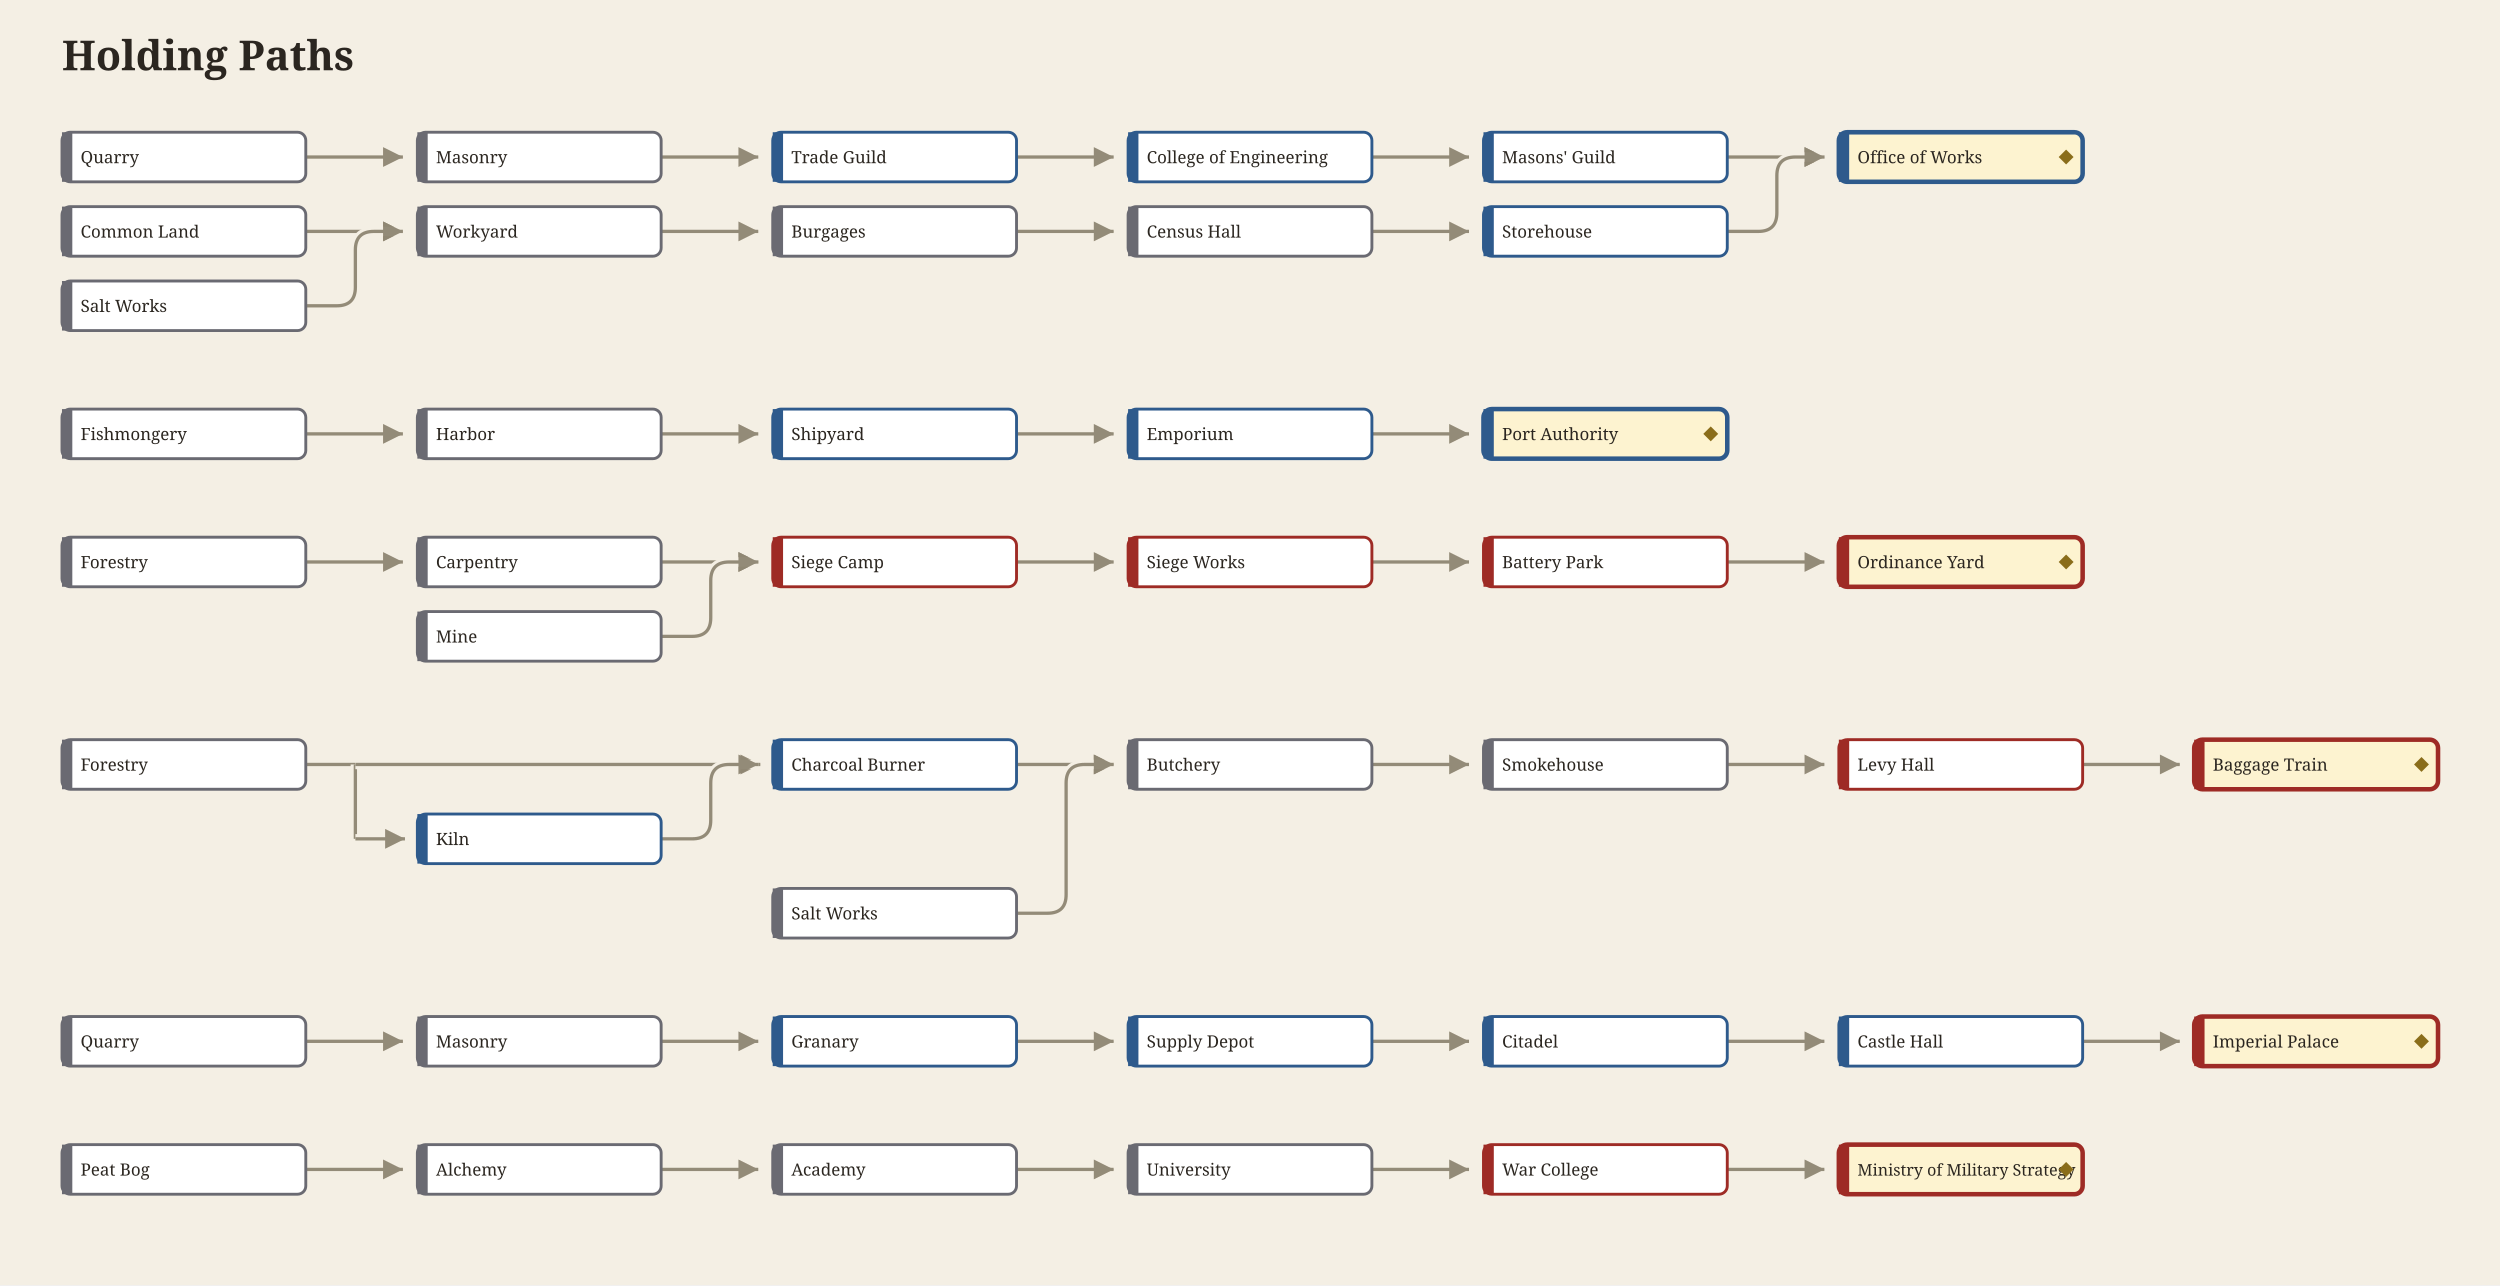
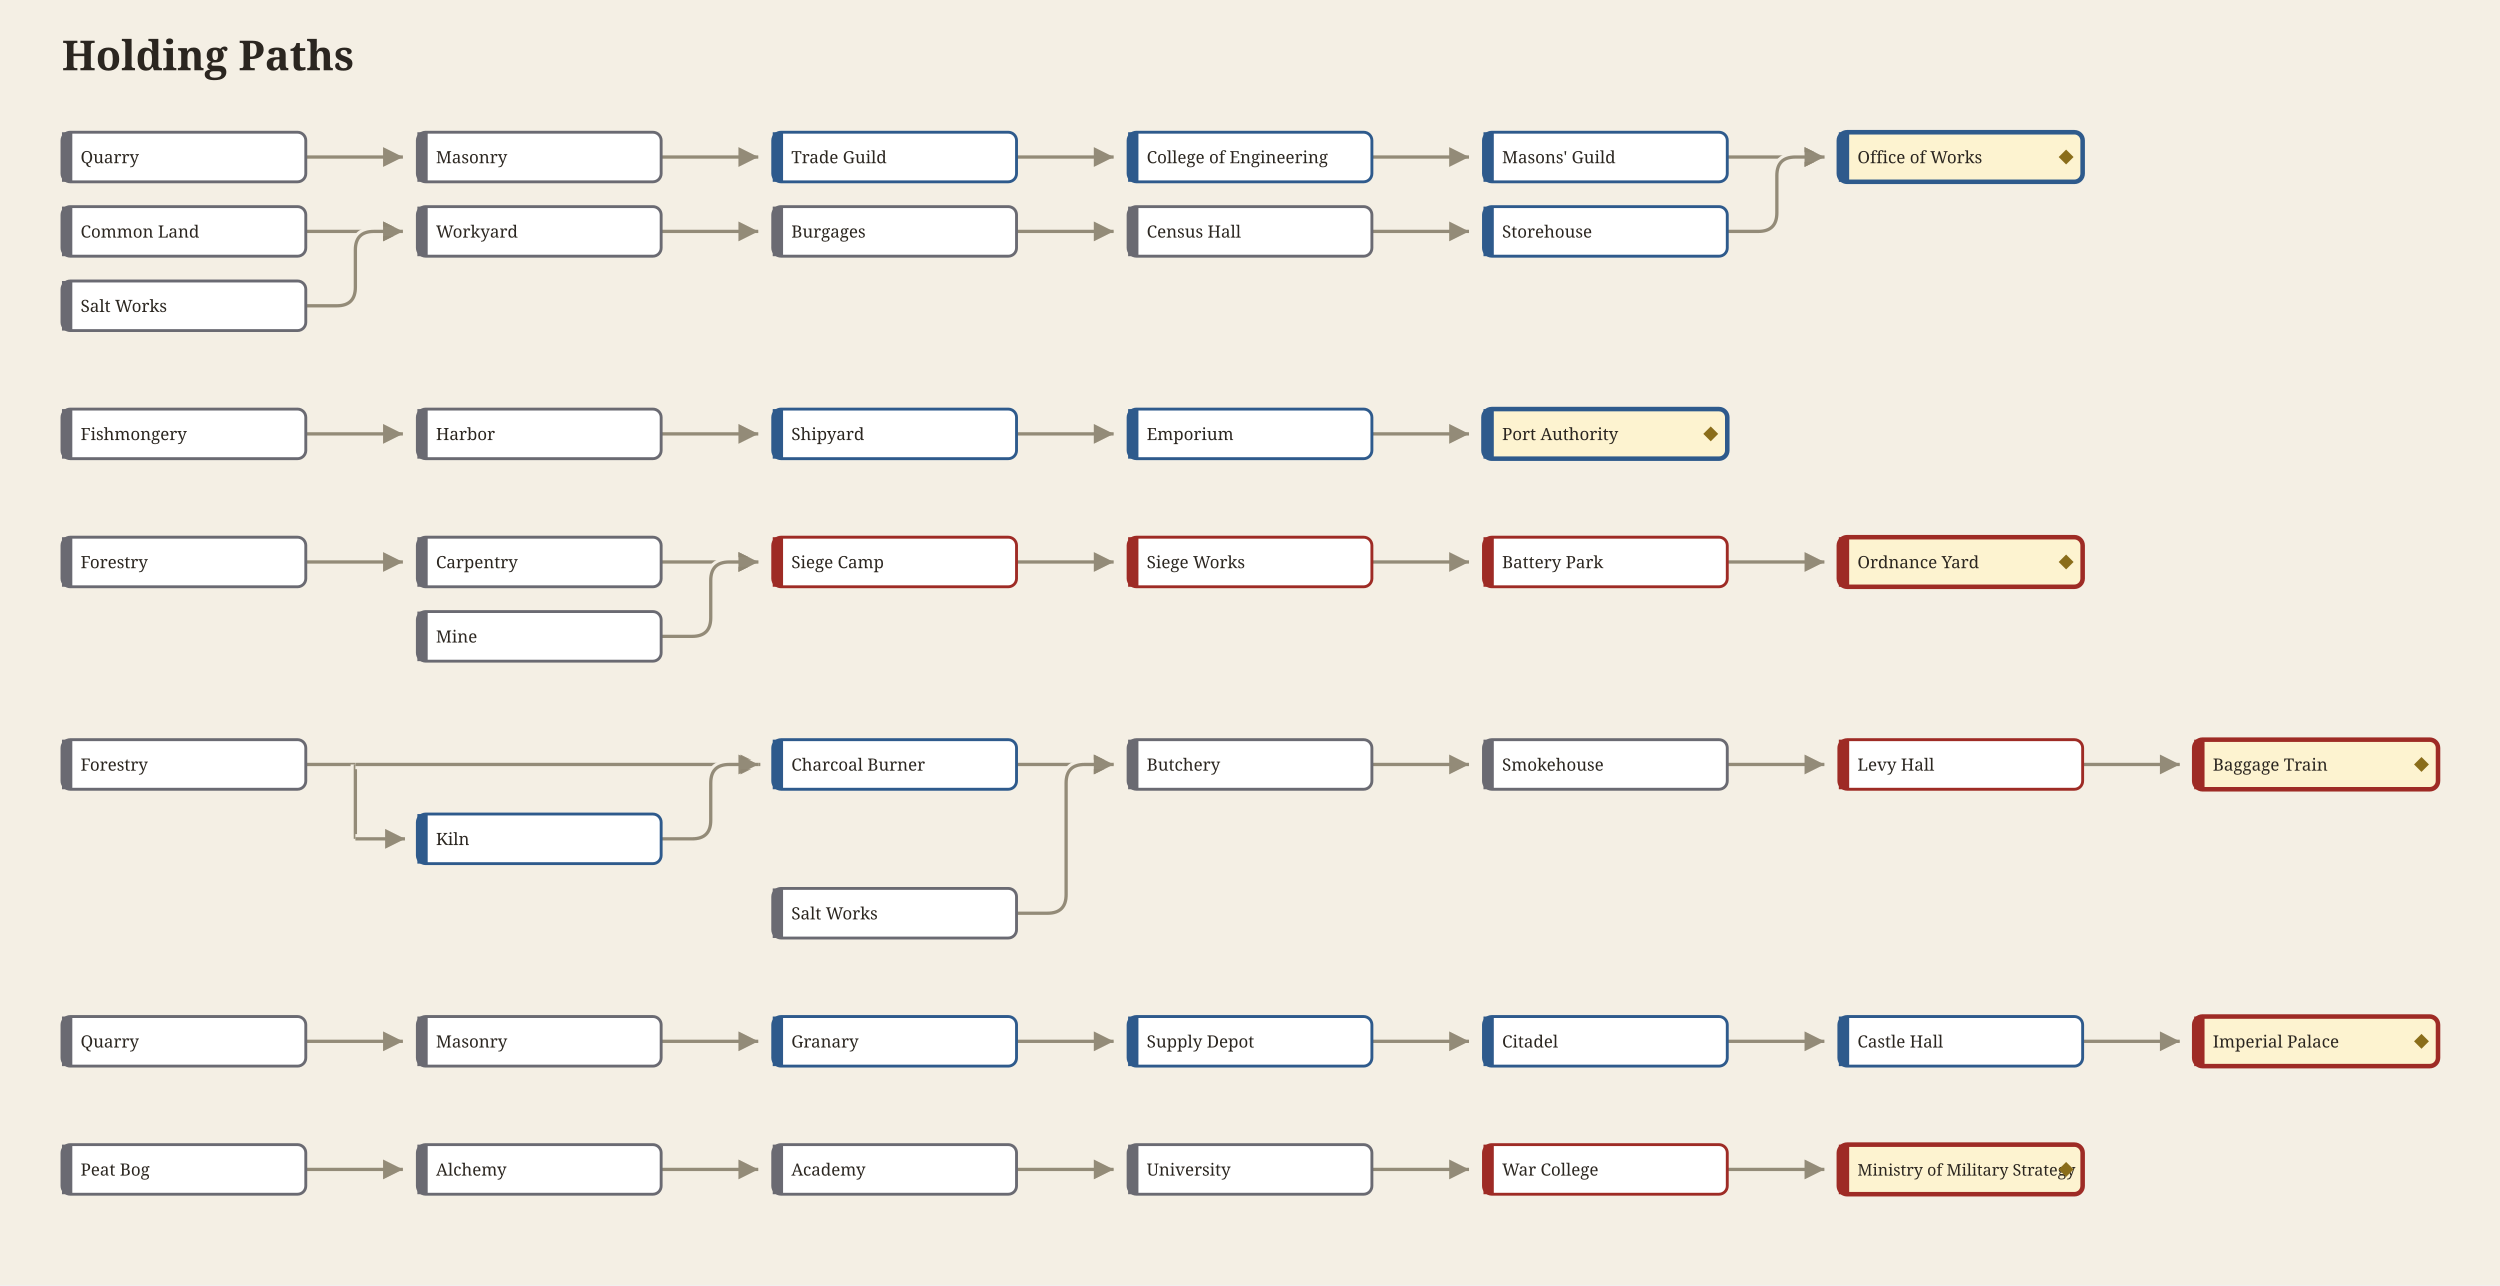
<svg xmlns="http://www.w3.org/2000/svg" width="1210" height="622" viewBox="0 0 1210 622" font-family="Georgia, serif">
  <rect width="1210" height="622" fill="#f4efe4" />
  <defs>
    <marker id="arw-2E5A8C" markerWidth="7" markerHeight="7" refX="6" refY="3" orient="auto">
      <path d="M0,0 L6,3 L0,6 Z" fill="#2E5A8C" />
    </marker>
    <marker id="arw-9E2B25" markerWidth="7" markerHeight="7" refX="6" refY="3" orient="auto">
      <path d="M0,0 L6,3 L0,6 Z" fill="#9E2B25" />
    </marker>
    <marker id="arw-1c9c8c" markerWidth="7" markerHeight="7" refX="6" refY="3" orient="auto">
      <path d="M0,0 L6,3 L0,6 Z" fill="#1c9c8c" />
    </marker>
    <marker id="arw-C6A024" markerWidth="7" markerHeight="7" refX="6" refY="3" orient="auto">
      <path d="M0,0 L6,3 L0,6 Z" fill="#C6A024" />
    </marker>
    <marker id="arw-6A3D8F" markerWidth="7" markerHeight="7" refX="6" refY="3" orient="auto">
      <path d="M0,0 L6,3 L0,6 Z" fill="#6A3D8F" />
    </marker>
    <marker id="arw-CC6A1A" markerWidth="7" markerHeight="7" refX="6" refY="3" orient="auto">
      <path d="M0,0 L6,3 L0,6 Z" fill="#CC6A1A" />
    </marker>
    <marker id="arw-3a7d3a" markerWidth="7" markerHeight="7" refX="6" refY="3" orient="auto">
      <path d="M0,0 L6,3 L0,6 Z" fill="#3a7d3a" />
    </marker>
    <marker id="arw-b5347a" markerWidth="7" markerHeight="7" refX="6" refY="3" orient="auto">
      <path d="M0,0 L6,3 L0,6 Z" fill="#b5347a" />
    </marker>
    <marker id="arw-2b6f9e" markerWidth="7" markerHeight="7" refX="6" refY="3" orient="auto">
      <path d="M0,0 L6,3 L0,6 Z" fill="#2b6f9e" />
    </marker>
    <marker id="arw-8a6d1a" markerWidth="7" markerHeight="7" refX="6" refY="3" orient="auto">
      <path d="M0,0 L6,3 L0,6 Z" fill="#8a6d1a" />
    </marker>
    <marker id="arw-5f5647" markerWidth="7" markerHeight="7" refX="6" refY="3" orient="auto">
      <path d="M0,0 L6,3 L0,6 Z" fill="#5f5647" />
    </marker>
    <marker id="arw-7a2ea0" markerWidth="7" markerHeight="7" refX="6" refY="3" orient="auto">
      <path d="M0,0 L6,3 L0,6 Z" fill="#7a2ea0" />
    </marker>
    <marker id="arw-0f8a7e" markerWidth="7" markerHeight="7" refX="6" refY="3" orient="auto">
      <path d="M0,0 L6,3 L0,6 Z" fill="#0f8a7e" />
    </marker>
    <marker id="arw-a83232" markerWidth="7" markerHeight="7" refX="6" refY="3" orient="auto">
      <path d="M0,0 L6,3 L0,6 Z" fill="#a83232" />
    </marker>
    <marker id="arw-8f8672" markerWidth="7" markerHeight="7" refX="6" refY="3" orient="auto">
      <path d="M0,0 L6,3 L0,6 Z" fill="#8f8672" />
    </marker>
  </defs>
  <text x="30" y="34" font-size="20" font-weight="bold" fill="#2b2620">Holding Paths</text>
  <path d="M148,76 L195,76" fill="none" stroke="#f4efe4" stroke-width="4.6" opacity="1" />
  <path d="M148,76 L195,76" fill="none" stroke="#8f8672" stroke-width="1.6" opacity="0.95" marker-end="url(#arw-8f8672)" />
  <path d="M148,112 L195,112" fill="none" stroke="#f4efe4" stroke-width="4.6" opacity="1" />
  <path d="M148,112 L195,112" fill="none" stroke="#8f8672" stroke-width="1.6" opacity="0.95" marker-end="url(#arw-8f8672)" />
  <path d="M148,148 L163,148 Q172,148 172,139 L172,121 Q172,112 181,112 L195,112" fill="none" stroke="#f4efe4" stroke-width="4.6" opacity="1" />
  <path d="M148,148 L163,148 Q172,148 172,139 L172,121 Q172,112 181,112 L195,112" fill="none" stroke="#8f8672" stroke-width="1.6" opacity="0.95" marker-end="url(#arw-8f8672)" />
  <path d="M320,76 L367,76" fill="none" stroke="#f4efe4" stroke-width="4.6" opacity="1" />
  <path d="M320,76 L367,76" fill="none" stroke="#8f8672" stroke-width="1.6" opacity="0.95" marker-end="url(#arw-8f8672)" />
  <path d="M320,112 L367,112" fill="none" stroke="#f4efe4" stroke-width="4.6" opacity="1" />
  <path d="M320,112 L367,112" fill="none" stroke="#8f8672" stroke-width="1.6" opacity="0.95" marker-end="url(#arw-8f8672)" />
  <path d="M492,76 L539,76" fill="none" stroke="#f4efe4" stroke-width="4.6" opacity="1" />
  <path d="M492,76 L539,76" fill="none" stroke="#8f8672" stroke-width="1.6" opacity="0.95" marker-end="url(#arw-8f8672)" />
  <path d="M492,112 L539,112" fill="none" stroke="#f4efe4" stroke-width="4.6" opacity="1" />
  <path d="M492,112 L539,112" fill="none" stroke="#8f8672" stroke-width="1.6" opacity="0.95" marker-end="url(#arw-8f8672)" />
  <path d="M664,76 L711,76" fill="none" stroke="#f4efe4" stroke-width="4.6" opacity="1" />
  <path d="M664,76 L711,76" fill="none" stroke="#8f8672" stroke-width="1.6" opacity="0.95" marker-end="url(#arw-8f8672)" />
  <path d="M664,112 L711,112" fill="none" stroke="#f4efe4" stroke-width="4.6" opacity="1" />
  <path d="M664,112 L711,112" fill="none" stroke="#8f8672" stroke-width="1.6" opacity="0.95" marker-end="url(#arw-8f8672)" />
  <path d="M836,76 L883,76" fill="none" stroke="#f4efe4" stroke-width="4.6" opacity="1" />
  <path d="M836,76 L883,76" fill="none" stroke="#8f8672" stroke-width="1.6" opacity="0.95" marker-end="url(#arw-8f8672)" />
  <path d="M836,112 L851,112 Q860,112 860,103 L860,85 Q860,76 869,76 L883,76" fill="none" stroke="#f4efe4" stroke-width="4.6" opacity="1" />
  <path d="M836,112 L851,112 Q860,112 860,103 L860,85 Q860,76 869,76 L883,76" fill="none" stroke="#8f8672" stroke-width="1.6" opacity="0.95" marker-end="url(#arw-8f8672)" />
  <rect x="30" y="64" width="118" height="24" rx="4" fill="#ffffff" stroke="#6a6a72" stroke-width="1.4" />
  <rect x="30" y="64" width="5" height="24" fill="#6a6a72" />
  <text x="39" y="79" font-size="8.2" fill="#2b2620">Quarry</text>
  <rect x="30" y="100" width="118" height="24" rx="4" fill="#ffffff" stroke="#6a6a72" stroke-width="1.4" />
  <rect x="30" y="100" width="5" height="24" fill="#6a6a72" />
  <text x="39" y="115" font-size="8.2" fill="#2b2620">Common Land</text>
  <rect x="30" y="136" width="118" height="24" rx="4" fill="#ffffff" stroke="#6a6a72" stroke-width="1.4" />
  <rect x="30" y="136" width="5" height="24" fill="#6a6a72" />
  <text x="39" y="151" font-size="8.2" fill="#2b2620">Salt Works</text>
  <rect x="202" y="64" width="118" height="24" rx="4" fill="#ffffff" stroke="#6a6a72" stroke-width="1.4" />
  <rect x="202" y="64" width="5" height="24" fill="#6a6a72" />
  <text x="211" y="79" font-size="8.2" fill="#2b2620">Masonry</text>
  <rect x="202" y="100" width="118" height="24" rx="4" fill="#ffffff" stroke="#6a6a72" stroke-width="1.4" />
  <rect x="202" y="100" width="5" height="24" fill="#6a6a72" />
  <text x="211" y="115" font-size="8.2" fill="#2b2620">Workyard</text>
  <rect x="374" y="64" width="118" height="24" rx="4" fill="#ffffff" stroke="#2E5A8C" stroke-width="1.4" />
  <rect x="374" y="64" width="5" height="24" fill="#2E5A8C" />
  <text x="383" y="79" font-size="8.2" fill="#2b2620">Trade Guild</text>
  <rect x="374" y="100" width="118" height="24" rx="4" fill="#ffffff" stroke="#6a6a72" stroke-width="1.4" />
  <rect x="374" y="100" width="5" height="24" fill="#6a6a72" />
  <text x="383" y="115" font-size="8.2" fill="#2b2620">Burgages</text>
  <rect x="546" y="64" width="118" height="24" rx="4" fill="#ffffff" stroke="#2E5A8C" stroke-width="1.4" />
  <rect x="546" y="64" width="5" height="24" fill="#2E5A8C" />
  <text x="555" y="79" font-size="8.2" fill="#2b2620">College of Engineering</text>
  <rect x="546" y="100" width="118" height="24" rx="4" fill="#ffffff" stroke="#6a6a72" stroke-width="1.4" />
  <rect x="546" y="100" width="5" height="24" fill="#6a6a72" />
  <text x="555" y="115" font-size="8.2" fill="#2b2620">Census Hall</text>
  <rect x="718" y="64" width="118" height="24" rx="4" fill="#ffffff" stroke="#2E5A8C" stroke-width="1.4" />
  <rect x="718" y="64" width="5" height="24" fill="#2E5A8C" />
  <text x="727" y="79" font-size="8.2" fill="#2b2620">Masons' Guild</text>
  <rect x="718" y="100" width="118" height="24" rx="4" fill="#ffffff" stroke="#2E5A8C" stroke-width="1.4" />
  <rect x="718" y="100" width="5" height="24" fill="#2E5A8C" />
  <text x="727" y="115" font-size="8.2" fill="#2b2620">Storehouse</text>
  <rect x="890" y="64" width="118" height="24" rx="4" fill="#fdf3d0" stroke="#2E5A8C" stroke-width="2.2" />
  <rect x="890" y="64" width="5" height="24" fill="#2E5A8C" />
  <text x="899" y="79" font-size="8.2" fill="#2b2620">Office of Works</text>
  <polygon points="1000.0,72.4 1003.6,76.0 1000.0,79.6 996.4,76.0" fill="#8a6d1a" />
  <path d="M148,210 L195,210" fill="none" stroke="#f4efe4" stroke-width="4.6" opacity="1" />
  <path d="M148,210 L195,210" fill="none" stroke="#8f8672" stroke-width="1.6" opacity="0.95" marker-end="url(#arw-8f8672)" />
  <path d="M320,210 L367,210" fill="none" stroke="#f4efe4" stroke-width="4.6" opacity="1" />
  <path d="M320,210 L367,210" fill="none" stroke="#8f8672" stroke-width="1.6" opacity="0.95" marker-end="url(#arw-8f8672)" />
  <path d="M492,210 L539,210" fill="none" stroke="#f4efe4" stroke-width="4.6" opacity="1" />
  <path d="M492,210 L539,210" fill="none" stroke="#8f8672" stroke-width="1.6" opacity="0.95" marker-end="url(#arw-8f8672)" />
  <path d="M664,210 L711,210" fill="none" stroke="#f4efe4" stroke-width="4.6" opacity="1" />
  <path d="M664,210 L711,210" fill="none" stroke="#8f8672" stroke-width="1.6" opacity="0.95" marker-end="url(#arw-8f8672)" />
  <rect x="30" y="198" width="118" height="24" rx="4" fill="#ffffff" stroke="#6a6a72" stroke-width="1.4" />
  <rect x="30" y="198" width="5" height="24" fill="#6a6a72" />
  <text x="39" y="213" font-size="8.2" fill="#2b2620">Fishmongery</text>
  <rect x="202" y="198" width="118" height="24" rx="4" fill="#ffffff" stroke="#6a6a72" stroke-width="1.4" />
  <rect x="202" y="198" width="5" height="24" fill="#6a6a72" />
  <text x="211" y="213" font-size="8.2" fill="#2b2620">Harbor</text>
  <rect x="374" y="198" width="118" height="24" rx="4" fill="#ffffff" stroke="#2E5A8C" stroke-width="1.4" />
  <rect x="374" y="198" width="5" height="24" fill="#2E5A8C" />
  <text x="383" y="213" font-size="8.2" fill="#2b2620">Shipyard</text>
  <rect x="546" y="198" width="118" height="24" rx="4" fill="#ffffff" stroke="#2E5A8C" stroke-width="1.4" />
  <rect x="546" y="198" width="5" height="24" fill="#2E5A8C" />
  <text x="555" y="213" font-size="8.2" fill="#2b2620">Emporium</text>
  <rect x="718" y="198" width="118" height="24" rx="4" fill="#fdf3d0" stroke="#2E5A8C" stroke-width="2.2" />
  <rect x="718" y="198" width="5" height="24" fill="#2E5A8C" />
  <text x="727" y="213" font-size="8.2" fill="#2b2620">Port Authority</text>
  <polygon points="828.0,206.4 831.6,210.0 828.0,213.6 824.4,210.0" fill="#8a6d1a" />
  <path d="M148,272 L195,272" fill="none" stroke="#f4efe4" stroke-width="4.6" opacity="1" />
  <path d="M148,272 L195,272" fill="none" stroke="#8f8672" stroke-width="1.6" opacity="0.95" marker-end="url(#arw-8f8672)" />
  <path d="M320,272 L367,272" fill="none" stroke="#f4efe4" stroke-width="4.6" opacity="1" />
  <path d="M320,272 L367,272" fill="none" stroke="#8f8672" stroke-width="1.6" opacity="0.95" marker-end="url(#arw-8f8672)" />
  <path d="M320,308 L335,308 Q344,308 344,299 L344,281 Q344,272 353,272 L367,272" fill="none" stroke="#f4efe4" stroke-width="4.6" opacity="1" />
  <path d="M320,308 L335,308 Q344,308 344,299 L344,281 Q344,272 353,272 L367,272" fill="none" stroke="#8f8672" stroke-width="1.6" opacity="0.95" marker-end="url(#arw-8f8672)" />
  <path d="M492,272 L539,272" fill="none" stroke="#f4efe4" stroke-width="4.6" opacity="1" />
  <path d="M492,272 L539,272" fill="none" stroke="#8f8672" stroke-width="1.6" opacity="0.95" marker-end="url(#arw-8f8672)" />
  <path d="M664,272 L711,272" fill="none" stroke="#f4efe4" stroke-width="4.6" opacity="1" />
  <path d="M664,272 L711,272" fill="none" stroke="#8f8672" stroke-width="1.6" opacity="0.95" marker-end="url(#arw-8f8672)" />
  <path d="M836,272 L883,272" fill="none" stroke="#f4efe4" stroke-width="4.6" opacity="1" />
  <path d="M836,272 L883,272" fill="none" stroke="#8f8672" stroke-width="1.6" opacity="0.95" marker-end="url(#arw-8f8672)" />
  <rect x="30" y="260" width="118" height="24" rx="4" fill="#ffffff" stroke="#6a6a72" stroke-width="1.4" />
  <rect x="30" y="260" width="5" height="24" fill="#6a6a72" />
  <text x="39" y="275" font-size="8.2" fill="#2b2620">Forestry</text>
  <rect x="202" y="260" width="118" height="24" rx="4" fill="#ffffff" stroke="#6a6a72" stroke-width="1.4" />
  <rect x="202" y="260" width="5" height="24" fill="#6a6a72" />
  <text x="211" y="275" font-size="8.2" fill="#2b2620">Carpentry</text>
  <rect x="202" y="296" width="118" height="24" rx="4" fill="#ffffff" stroke="#6a6a72" stroke-width="1.4" />
  <rect x="202" y="296" width="5" height="24" fill="#6a6a72" />
  <text x="211" y="311" font-size="8.2" fill="#2b2620">Mine</text>
  <rect x="374" y="260" width="118" height="24" rx="4" fill="#ffffff" stroke="#9E2B25" stroke-width="1.4" />
  <rect x="374" y="260" width="5" height="24" fill="#9E2B25" />
  <text x="383" y="275" font-size="8.2" fill="#2b2620">Siege Camp</text>
  <rect x="546" y="260" width="118" height="24" rx="4" fill="#ffffff" stroke="#9E2B25" stroke-width="1.4" />
  <rect x="546" y="260" width="5" height="24" fill="#9E2B25" />
  <text x="555" y="275" font-size="8.2" fill="#2b2620">Siege Works</text>
  <rect x="718" y="260" width="118" height="24" rx="4" fill="#ffffff" stroke="#9E2B25" stroke-width="1.4" />
  <rect x="718" y="260" width="5" height="24" fill="#9E2B25" />
  <text x="727" y="275" font-size="8.2" fill="#2b2620">Battery Park</text>
  <rect x="890" y="260" width="118" height="24" rx="4" fill="#fdf3d0" stroke="#9E2B25" stroke-width="2.2" />
  <rect x="890" y="260" width="5" height="24" fill="#9E2B25" />
-   <text x="899" y="275" font-size="8.2" fill="#2b2620">Ordinance Yard</text>
+   <text x="899" y="275" font-size="8.2" fill="#2b2620">Ordnance Yard</text>
  <polygon points="1000.0,268.4 1003.6,272.0 1000.0,275.6 996.4,272.0" fill="#8a6d1a" />
  <path d="M148,370 L172,370" fill="none" stroke="#f4efe4" stroke-width="4.6" opacity="1" />
  <path d="M148,370 L172,370" fill="none" stroke="#8f8672" stroke-width="1.6" opacity="0.95" />
  <path d="M172,370 L172,406" fill="none" stroke="#f4efe4" stroke-width="4.6" opacity="1" />
  <path d="M172,370 L172,406" fill="none" stroke="#8f8672" stroke-width="1.6" opacity="0.95" />
  <path d="M172,370 L368,370" fill="none" stroke="#f4efe4" stroke-width="4.6" opacity="1" />
  <path d="M172,370 L368,370" fill="none" stroke="#8f8672" stroke-width="1.6" opacity="0.95" marker-end="url(#arw-8f8672)" />
  <path d="M172,406 L196,406" fill="none" stroke="#f4efe4" stroke-width="4.6" opacity="1" />
  <path d="M172,406 L196,406" fill="none" stroke="#8f8672" stroke-width="1.6" opacity="0.95" marker-end="url(#arw-8f8672)" />
  <path d="M320,406 L335,406 Q344,406 344,397 L344,379 Q344,370 353,370 L367,370" fill="none" stroke="#f4efe4" stroke-width="4.6" opacity="1" />
  <path d="M320,406 L335,406 Q344,406 344,397 L344,379 Q344,370 353,370 L367,370" fill="none" stroke="#8f8672" stroke-width="1.6" opacity="0.95" marker-end="url(#arw-8f8672)" />
  <path d="M492,370 L539,370" fill="none" stroke="#f4efe4" stroke-width="4.6" opacity="1" />
  <path d="M492,370 L539,370" fill="none" stroke="#8f8672" stroke-width="1.6" opacity="0.95" marker-end="url(#arw-8f8672)" />
  <path d="M492,442 L507,442 Q516,442 516,433 L516,379 Q516,370 525,370 L539,370" fill="none" stroke="#f4efe4" stroke-width="4.6" opacity="1" />
  <path d="M492,442 L507,442 Q516,442 516,433 L516,379 Q516,370 525,370 L539,370" fill="none" stroke="#8f8672" stroke-width="1.6" opacity="0.95" marker-end="url(#arw-8f8672)" />
  <path d="M664,370 L711,370" fill="none" stroke="#f4efe4" stroke-width="4.6" opacity="1" />
  <path d="M664,370 L711,370" fill="none" stroke="#8f8672" stroke-width="1.6" opacity="0.95" marker-end="url(#arw-8f8672)" />
  <path d="M836,370 L883,370" fill="none" stroke="#f4efe4" stroke-width="4.6" opacity="1" />
  <path d="M836,370 L883,370" fill="none" stroke="#8f8672" stroke-width="1.6" opacity="0.95" marker-end="url(#arw-8f8672)" />
  <path d="M1008,370 L1055,370" fill="none" stroke="#f4efe4" stroke-width="4.6" opacity="1" />
  <path d="M1008,370 L1055,370" fill="none" stroke="#8f8672" stroke-width="1.6" opacity="0.95" marker-end="url(#arw-8f8672)" />
  <rect x="30" y="358" width="118" height="24" rx="4" fill="#ffffff" stroke="#6a6a72" stroke-width="1.4" />
  <rect x="30" y="358" width="5" height="24" fill="#6a6a72" />
  <text x="39" y="373" font-size="8.2" fill="#2b2620">Forestry</text>
  <rect x="202" y="394" width="118" height="24" rx="4" fill="#ffffff" stroke="#2E5A8C" stroke-width="1.4" />
  <rect x="202" y="394" width="5" height="24" fill="#2E5A8C" />
  <text x="211" y="409" font-size="8.2" fill="#2b2620">Kiln</text>
  <rect x="374" y="358" width="118" height="24" rx="4" fill="#ffffff" stroke="#2E5A8C" stroke-width="1.4" />
  <rect x="374" y="358" width="5" height="24" fill="#2E5A8C" />
  <text x="383" y="373" font-size="8.2" fill="#2b2620">Charcoal Burner</text>
  <rect x="374" y="430" width="118" height="24" rx="4" fill="#ffffff" stroke="#6a6a72" stroke-width="1.4" />
  <rect x="374" y="430" width="5" height="24" fill="#6a6a72" />
  <text x="383" y="445" font-size="8.2" fill="#2b2620">Salt Works</text>
  <rect x="546" y="358" width="118" height="24" rx="4" fill="#ffffff" stroke="#6a6a72" stroke-width="1.4" />
  <rect x="546" y="358" width="5" height="24" fill="#6a6a72" />
  <text x="555" y="373" font-size="8.2" fill="#2b2620">Butchery</text>
  <rect x="718" y="358" width="118" height="24" rx="4" fill="#ffffff" stroke="#6a6a72" stroke-width="1.4" />
  <rect x="718" y="358" width="5" height="24" fill="#6a6a72" />
  <text x="727" y="373" font-size="8.2" fill="#2b2620">Smokehouse</text>
  <rect x="890" y="358" width="118" height="24" rx="4" fill="#ffffff" stroke="#9E2B25" stroke-width="1.4" />
  <rect x="890" y="358" width="5" height="24" fill="#9E2B25" />
  <text x="899" y="373" font-size="8.2" fill="#2b2620">Levy Hall</text>
  <rect x="1062" y="358" width="118" height="24" rx="4" fill="#fdf3d0" stroke="#9E2B25" stroke-width="2.2" />
  <rect x="1062" y="358" width="5" height="24" fill="#9E2B25" />
  <text x="1071" y="373" font-size="8.2" fill="#2b2620">Baggage Train</text>
  <polygon points="1172.0,366.4 1175.6,370.0 1172.0,373.6 1168.4,370.0" fill="#8a6d1a" />
  <path d="M148,504 L195,504" fill="none" stroke="#f4efe4" stroke-width="4.6" opacity="1" />
  <path d="M148,504 L195,504" fill="none" stroke="#8f8672" stroke-width="1.6" opacity="0.95" marker-end="url(#arw-8f8672)" />
  <path d="M320,504 L367,504" fill="none" stroke="#f4efe4" stroke-width="4.6" opacity="1" />
  <path d="M320,504 L367,504" fill="none" stroke="#8f8672" stroke-width="1.6" opacity="0.95" marker-end="url(#arw-8f8672)" />
  <path d="M492,504 L539,504" fill="none" stroke="#f4efe4" stroke-width="4.6" opacity="1" />
  <path d="M492,504 L539,504" fill="none" stroke="#8f8672" stroke-width="1.6" opacity="0.95" marker-end="url(#arw-8f8672)" />
  <path d="M664,504 L711,504" fill="none" stroke="#f4efe4" stroke-width="4.6" opacity="1" />
  <path d="M664,504 L711,504" fill="none" stroke="#8f8672" stroke-width="1.6" opacity="0.95" marker-end="url(#arw-8f8672)" />
  <path d="M836,504 L883,504" fill="none" stroke="#f4efe4" stroke-width="4.6" opacity="1" />
  <path d="M836,504 L883,504" fill="none" stroke="#8f8672" stroke-width="1.6" opacity="0.95" marker-end="url(#arw-8f8672)" />
  <path d="M1008,504 L1055,504" fill="none" stroke="#f4efe4" stroke-width="4.6" opacity="1" />
  <path d="M1008,504 L1055,504" fill="none" stroke="#8f8672" stroke-width="1.6" opacity="0.95" marker-end="url(#arw-8f8672)" />
  <rect x="30" y="492" width="118" height="24" rx="4" fill="#ffffff" stroke="#6a6a72" stroke-width="1.4" />
  <rect x="30" y="492" width="5" height="24" fill="#6a6a72" />
  <text x="39" y="507" font-size="8.2" fill="#2b2620">Quarry</text>
  <rect x="202" y="492" width="118" height="24" rx="4" fill="#ffffff" stroke="#6a6a72" stroke-width="1.4" />
  <rect x="202" y="492" width="5" height="24" fill="#6a6a72" />
  <text x="211" y="507" font-size="8.2" fill="#2b2620">Masonry</text>
  <rect x="374" y="492" width="118" height="24" rx="4" fill="#ffffff" stroke="#2E5A8C" stroke-width="1.4" />
  <rect x="374" y="492" width="5" height="24" fill="#2E5A8C" />
  <text x="383" y="507" font-size="8.2" fill="#2b2620">Granary</text>
  <rect x="546" y="492" width="118" height="24" rx="4" fill="#ffffff" stroke="#2E5A8C" stroke-width="1.4" />
  <rect x="546" y="492" width="5" height="24" fill="#2E5A8C" />
  <text x="555" y="507" font-size="8.2" fill="#2b2620">Supply Depot</text>
  <rect x="718" y="492" width="118" height="24" rx="4" fill="#ffffff" stroke="#2E5A8C" stroke-width="1.4" />
  <rect x="718" y="492" width="5" height="24" fill="#2E5A8C" />
  <text x="727" y="507" font-size="8.2" fill="#2b2620">Citadel</text>
  <rect x="890" y="492" width="118" height="24" rx="4" fill="#ffffff" stroke="#2E5A8C" stroke-width="1.4" />
  <rect x="890" y="492" width="5" height="24" fill="#2E5A8C" />
  <text x="899" y="507" font-size="8.2" fill="#2b2620">Castle Hall</text>
  <rect x="1062" y="492" width="118" height="24" rx="4" fill="#fdf3d0" stroke="#9E2B25" stroke-width="2.2" />
  <rect x="1062" y="492" width="5" height="24" fill="#9E2B25" />
  <text x="1071" y="507" font-size="8.2" fill="#2b2620">Imperial Palace</text>
  <polygon points="1172.0,500.4 1175.6,504.0 1172.0,507.6 1168.4,504.0" fill="#8a6d1a" />
  <path d="M148,566 L195,566" fill="none" stroke="#f4efe4" stroke-width="4.6" opacity="1" />
  <path d="M148,566 L195,566" fill="none" stroke="#8f8672" stroke-width="1.6" opacity="0.95" marker-end="url(#arw-8f8672)" />
  <path d="M320,566 L367,566" fill="none" stroke="#f4efe4" stroke-width="4.6" opacity="1" />
  <path d="M320,566 L367,566" fill="none" stroke="#8f8672" stroke-width="1.6" opacity="0.95" marker-end="url(#arw-8f8672)" />
  <path d="M492,566 L539,566" fill="none" stroke="#f4efe4" stroke-width="4.6" opacity="1" />
  <path d="M492,566 L539,566" fill="none" stroke="#8f8672" stroke-width="1.6" opacity="0.95" marker-end="url(#arw-8f8672)" />
  <path d="M664,566 L711,566" fill="none" stroke="#f4efe4" stroke-width="4.6" opacity="1" />
  <path d="M664,566 L711,566" fill="none" stroke="#8f8672" stroke-width="1.6" opacity="0.95" marker-end="url(#arw-8f8672)" />
  <path d="M836,566 L883,566" fill="none" stroke="#f4efe4" stroke-width="4.6" opacity="1" />
  <path d="M836,566 L883,566" fill="none" stroke="#8f8672" stroke-width="1.6" opacity="0.95" marker-end="url(#arw-8f8672)" />
  <rect x="30" y="554" width="118" height="24" rx="4" fill="#ffffff" stroke="#6a6a72" stroke-width="1.4" />
  <rect x="30" y="554" width="5" height="24" fill="#6a6a72" />
  <text x="39" y="569" font-size="8.2" fill="#2b2620">Peat Bog</text>
  <rect x="202" y="554" width="118" height="24" rx="4" fill="#ffffff" stroke="#6a6a72" stroke-width="1.4" />
  <rect x="202" y="554" width="5" height="24" fill="#6a6a72" />
  <text x="211" y="569" font-size="8.2" fill="#2b2620">Alchemy</text>
  <rect x="374" y="554" width="118" height="24" rx="4" fill="#ffffff" stroke="#6a6a72" stroke-width="1.4" />
  <rect x="374" y="554" width="5" height="24" fill="#6a6a72" />
  <text x="383" y="569" font-size="8.2" fill="#2b2620">Academy</text>
  <rect x="546" y="554" width="118" height="24" rx="4" fill="#ffffff" stroke="#6a6a72" stroke-width="1.4" />
  <rect x="546" y="554" width="5" height="24" fill="#6a6a72" />
  <text x="555" y="569" font-size="8.2" fill="#2b2620">University</text>
  <rect x="718" y="554" width="118" height="24" rx="4" fill="#ffffff" stroke="#9E2B25" stroke-width="1.4" />
  <rect x="718" y="554" width="5" height="24" fill="#9E2B25" />
  <text x="727" y="569" font-size="8.2" fill="#2b2620">War College</text>
  <rect x="890" y="554" width="118" height="24" rx="4" fill="#fdf3d0" stroke="#9E2B25" stroke-width="2.2" />
  <rect x="890" y="554" width="5" height="24" fill="#9E2B25" />
  <text x="899" y="569" font-size="7.8" fill="#2b2620">Ministry of Military Strategy</text>
  <polygon points="1000.0,562.4 1003.6,566.0 1000.0,569.6 996.4,566.0" fill="#8a6d1a" />
</svg>
